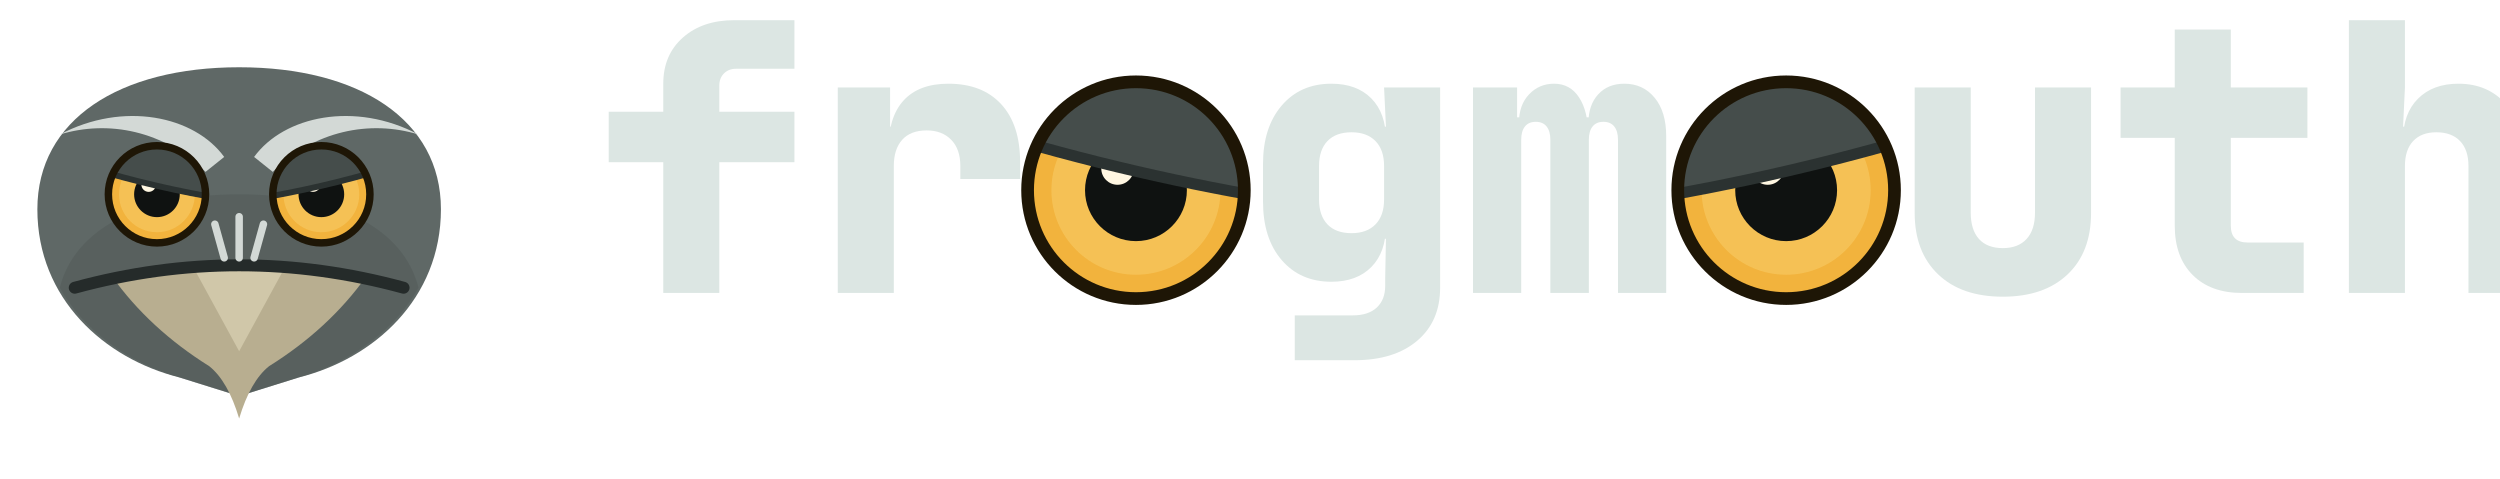
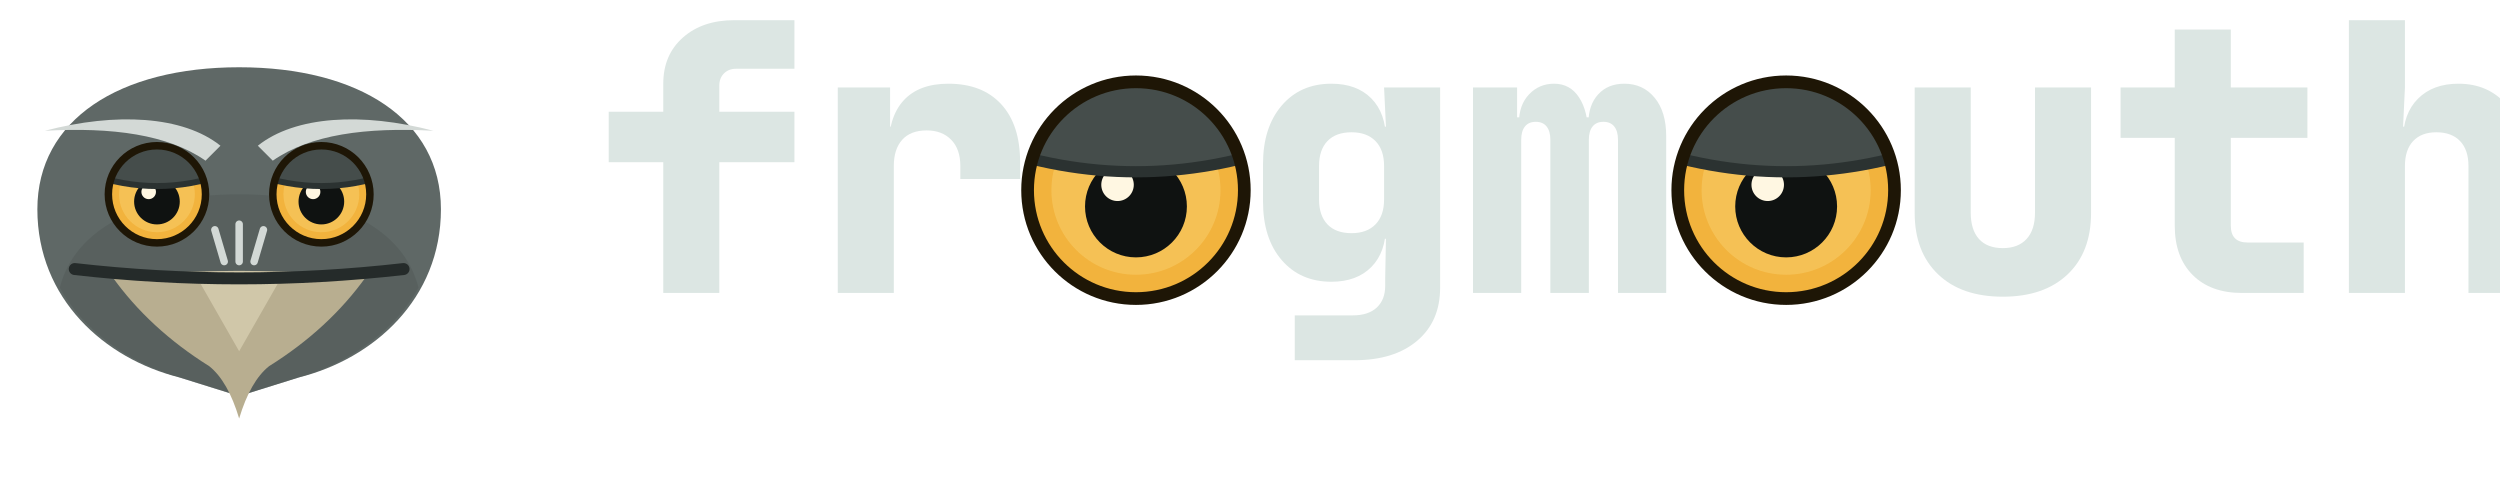
<svg xmlns="http://www.w3.org/2000/svg" viewBox="0 0 669.04 128" width="669.04" height="128" role="img" aria-label="frogmouth">
  <style>.lid{transform-box:fill-box;animation:blink 7s infinite}@keyframes blink{0%,93%,100%{transform:none}95%{transform:translateY(38%)}}@media (prefers-reduced-motion:reduce){.lid{animation:none}}</style>
  <g transform="translate(0 0) scale(1)">
    <path fill="#5F6866" d="M10 56C10 32 32 18 64 18C96 18 118 32 118 56C118 80 100 96 80 101L64 106L48 101C28 96 10 80 10 56Z" />
    <path fill="#4F5755" opacity="0.45" d="M16 77C20 61 38 52 64 52C90 52 108 61 112 77C106 88 94 97 80 101L64 106L48 101C34 97 22 88 16 77Z" />
-     <path fill="#D3D9D6" d="M60 42C52 31 33 27 16 36C29 32 44 35 55 46Z" />
-     <path fill="#D3D9D6" d="M68 42C76 31 95 27 112 36C99 32 84 35 73 46Z" />
+     <path fill="#D3D9D6" d="M59 39C49 31 31 30 12 35C30 34 45 36 55 43Z" />
+     <path fill="#D3D9D6" d="M69 39C79 31 97 30 116 35C98 34 83 36 73 43Z" />
    <g transform="translate(42 52)">
-       <clipPath id="e9">
+       <clipPath id="e17">
        <circle r="12.5" />
      </clipPath>
      <circle r="13" fill="#F2B33D" />
      <circle r="10.14" fill="#F7C860" opacity=".7" />
-       <g clip-path="url(#e9)">
-         <circle r="6.11" fill="#0F1211" />
-         <circle cx="-2.21" cy="-2.6" r="1.95" fill="#FFF7E2" />
+       <g clip-path="url(#e17)">
+         <circle cy="1.95" r="6.11" fill="#0F1211" />
+         <circle cx="-2.21" cy="-0.65" r="1.95" fill="#FFF7E2" />
        <g class="lid">
-           <path fill="#454D4B" d="M-18.2 -39H18.2V1.3Q0 -1.63 -18.2 -7.15Z" />
-           <path fill="none" stroke="#2B3231" stroke-width="1.6" stroke-linecap="round" d="M-18.2 -7.15Q0 -1.63 18.2 1.3" />
+           <path fill="#454D4B" d="M-18.2 -39H18.2V-5.46Q0 1.04 -18.2 -5.46Z" />
+           <path fill="none" stroke="#2B3231" stroke-width="1.6" stroke-linecap="round" d="M-18.2 -5.46Q0 1.04 18.2 -5.46" />
        </g>
      </g>
      <circle r="13" fill="none" stroke="#1E1606" stroke-width="2" />
    </g>
    <g transform="translate(86 52)">
-       <clipPath id="e10">
+       <clipPath id="e18">
        <circle r="12.5" />
      </clipPath>
      <circle r="13" fill="#F2B33D" />
      <circle r="10.14" fill="#F7C860" opacity=".7" />
-       <g clip-path="url(#e10)">
-         <circle r="6.11" fill="#0F1211" />
-         <circle cx="-2.21" cy="-2.6" r="1.95" fill="#FFF7E2" />
+       <g clip-path="url(#e18)">
+         <circle cy="1.95" r="6.11" fill="#0F1211" />
+         <circle cx="-2.21" cy="-0.65" r="1.95" fill="#FFF7E2" />
        <g class="lid">
-           <path fill="#454D4B" d="M-18.2 -39H18.2V-7.15Q0 -1.63 -18.2 1.3Z" />
-           <path fill="none" stroke="#2B3231" stroke-width="1.6" stroke-linecap="round" d="M-18.2 1.3Q0 -1.63 18.2 -7.15" />
+           <path fill="#454D4B" d="M-18.2 -39H18.2V-5.46Q0 1.04 -18.2 -5.46Z" />
+           <path fill="none" stroke="#2B3231" stroke-width="1.6" stroke-linecap="round" d="M-18.2 -5.46Q0 1.04 18.2 -5.46" />
        </g>
      </g>
      <circle r="13" fill="none" stroke="#1E1606" stroke-width="2" />
    </g>
-     <path fill="#B8AE90" d="M30 74Q64 68 98 74Q88 88 72 98Q67 102 64 112Q61 102 56 98Q40 88 30 74Z" />
-     <path fill="#D0C7A9" d="M52 72Q64 70 76 72L64 94Z" />
-     <path fill="none" stroke="#252B2A" stroke-width="3.2" stroke-linecap="round" d="M20 77Q42 71 64 71Q86 71 108 77" />
-     <path fill="none" stroke="#D3D9D6" stroke-width="2" stroke-linecap="round" d="M64 69V58M60 69L57.5 60M68 69L70.5 60" />
+     <path fill="#B8AE90" d="M30 74Q64 71 98 74Q88 88 72 98Q67 102 64 112Q61 102 56 98Q40 88 30 74Z" />
+     <path fill="#D0C7A9" d="M52 73Q64 72 76 73L64 94Z" />
+     <path fill="none" stroke="#252B2A" stroke-width="3.2" stroke-linecap="round" d="M20 72Q42 74.5 64 74.5Q86 74.5 108 72" />
+     <path fill="none" stroke="#D3D9D6" stroke-width="2" stroke-linecap="round" d="M64 70V60M60 70L57.5 61.5M68 70L70.5 61.5" />
  </g>
  <g transform="translate(158 78.4) scale(0.1)">
    <g fill="#DCE6E3">
      <path transform="translate(0 0) scale(1 -1)" d="M195 0V350H49V485H195V560Q195 637 247.5 683.5Q300 730 385 730H546V600H390Q370 600 357.5 587.5Q345 575 345 555V485H546V350H345V0Z" />
      <path transform="translate(580 0) scale(1 -1)" d="M82 0V550H222V445H260L217 381Q217 470 258.0 515.0Q299 560 378 560Q469 560 519.5 505.0Q570 450 570 350V305H410V340Q410 385 385.5 410.0Q361 435 320 435Q277 435 254.5 410.0Q232 385 232 340V0Z" />
      <path transform="translate(1740 0) scale(1 -1)" d="M145 -180V-60H300Q342 -60 364.5 -39.0Q387 -18 387 19V40L389 145H354L389 180Q389 109 350.0 69.5Q311 30 243 30Q160 30 110.0 88.0Q60 146 60 245V345Q60 443 110.0 501.5Q160 560 243 560Q311 560 350.0 520.5Q389 481 389 410L354 445H389L384 550H534V14Q534 -76 472.5 -128.0Q411 -180 305 -180ZM297 160Q338 160 361.0 183.5Q384 207 384 250V340Q384 383 361.0 406.5Q338 430 297 430Q255 430 232.5 406.5Q210 383 210 340V250Q210 207 232.5 183.5Q255 160 297 160Z" />
      <path transform="translate(2320 0) scale(1 -1)" d="M42 0V550H160V470H184L165 456Q165 503 192.0 531.5Q219 560 259 560Q302 560 326.0 523.0Q350 486 350 425L332 470H360L351 456Q351 503 377.0 531.5Q403 560 447 560Q497 560 528.0 522.5Q559 485 559 420V0H430V410Q430 433 420.0 445.5Q410 458 391 458Q372 458 362.0 445.5Q352 433 352 410V0H249V410Q249 433 239.0 445.5Q229 458 210 458Q191 458 181.0 445.5Q171 433 171 410V0Z" />
      <path transform="translate(3480 0) scale(1 -1)" d="M300 -10Q189 -10 126.5 50.0Q64 110 64 214V550H214V215Q214 169 236.0 144.5Q258 120 300 120Q341 120 363.5 144.5Q386 169 386 215V550H536V214Q536 109 473.0 49.5Q410 -10 300 -10Z" />
      <path transform="translate(4060 0) scale(1 -1)" d="M360 0Q276 0 228.0 48.0Q180 96 180 180V415H35V550H180V705H330V550H535V415H330V180Q330 135 375 135H525V0Z" />
      <path transform="translate(4640 0) scale(1 -1)" d="M66 0V730H216V550L211 445H255L211 410Q211 480 251.0 520.0Q291 560 359 560Q439 560 487.5 504.0Q536 448 536 355V0H386V340Q386 383 363.5 406.5Q341 430 300 430Q260 430 238.0 406.5Q216 383 216 340V0Z" />
    </g>
    <g transform="translate(1460 -275)">
-       <clipPath id="e7">
+       <clipPath id="e15">
        <circle r="289.5" />
      </clipPath>
      <circle r="290" fill="#F2B33D" />
      <circle r="226.2" fill="#F7C860" opacity=".7" />
-       <g clip-path="url(#e7)">
-         <circle r="136.3" fill="#0F1211" />
-         <circle cx="-49.3" cy="-58" r="43.5" fill="#FFF7E2" />
+       <g clip-path="url(#e15)">
+         <circle cy="43.5" r="136.3" fill="#0F1211" />
+         <circle cx="-49.3" cy="-14.5" r="43.5" fill="#FFF7E2" />
        <g class="lid">
-           <path fill="#454D4B" d="M-406 -870H406V29Q0 -36.25 -406 -159.5Z" />
-           <path fill="none" stroke="#2B3231" stroke-width="30" stroke-linecap="round" d="M-406 -159.5Q0 -36.25 406 29" />
+           <path fill="#454D4B" d="M-406 -870H406V-121.8Q0 23.2 -406 -121.8Z" />
+           <path fill="none" stroke="#2B3231" stroke-width="30" stroke-linecap="round" d="M-406 -121.8Q0 23.2 406 -121.8" />
        </g>
      </g>
      <circle r="290" fill="none" stroke="#1E1606" stroke-width="34" />
    </g>
    <g transform="translate(3200 -275)">
-       <clipPath id="e8">
+       <clipPath id="e16">
        <circle r="289.5" />
      </clipPath>
      <circle r="290" fill="#F2B33D" />
      <circle r="226.2" fill="#F7C860" opacity=".7" />
-       <g clip-path="url(#e8)">
-         <circle r="136.3" fill="#0F1211" />
-         <circle cx="-49.3" cy="-58" r="43.5" fill="#FFF7E2" />
+       <g clip-path="url(#e16)">
+         <circle cy="43.5" r="136.3" fill="#0F1211" />
+         <circle cx="-49.3" cy="-14.5" r="43.5" fill="#FFF7E2" />
        <g class="lid">
-           <path fill="#454D4B" d="M-406 -870H406V-159.5Q0 -36.25 -406 29Z" />
-           <path fill="none" stroke="#2B3231" stroke-width="30" stroke-linecap="round" d="M-406 29Q0 -36.25 406 -159.5" />
+           <path fill="#454D4B" d="M-406 -870H406V-121.8Q0 23.2 -406 -121.8Z" />
+           <path fill="none" stroke="#2B3231" stroke-width="30" stroke-linecap="round" d="M-406 -121.8Q0 23.2 406 -121.8" />
        </g>
      </g>
      <circle r="290" fill="none" stroke="#1E1606" stroke-width="34" />
    </g>
  </g>
</svg>
